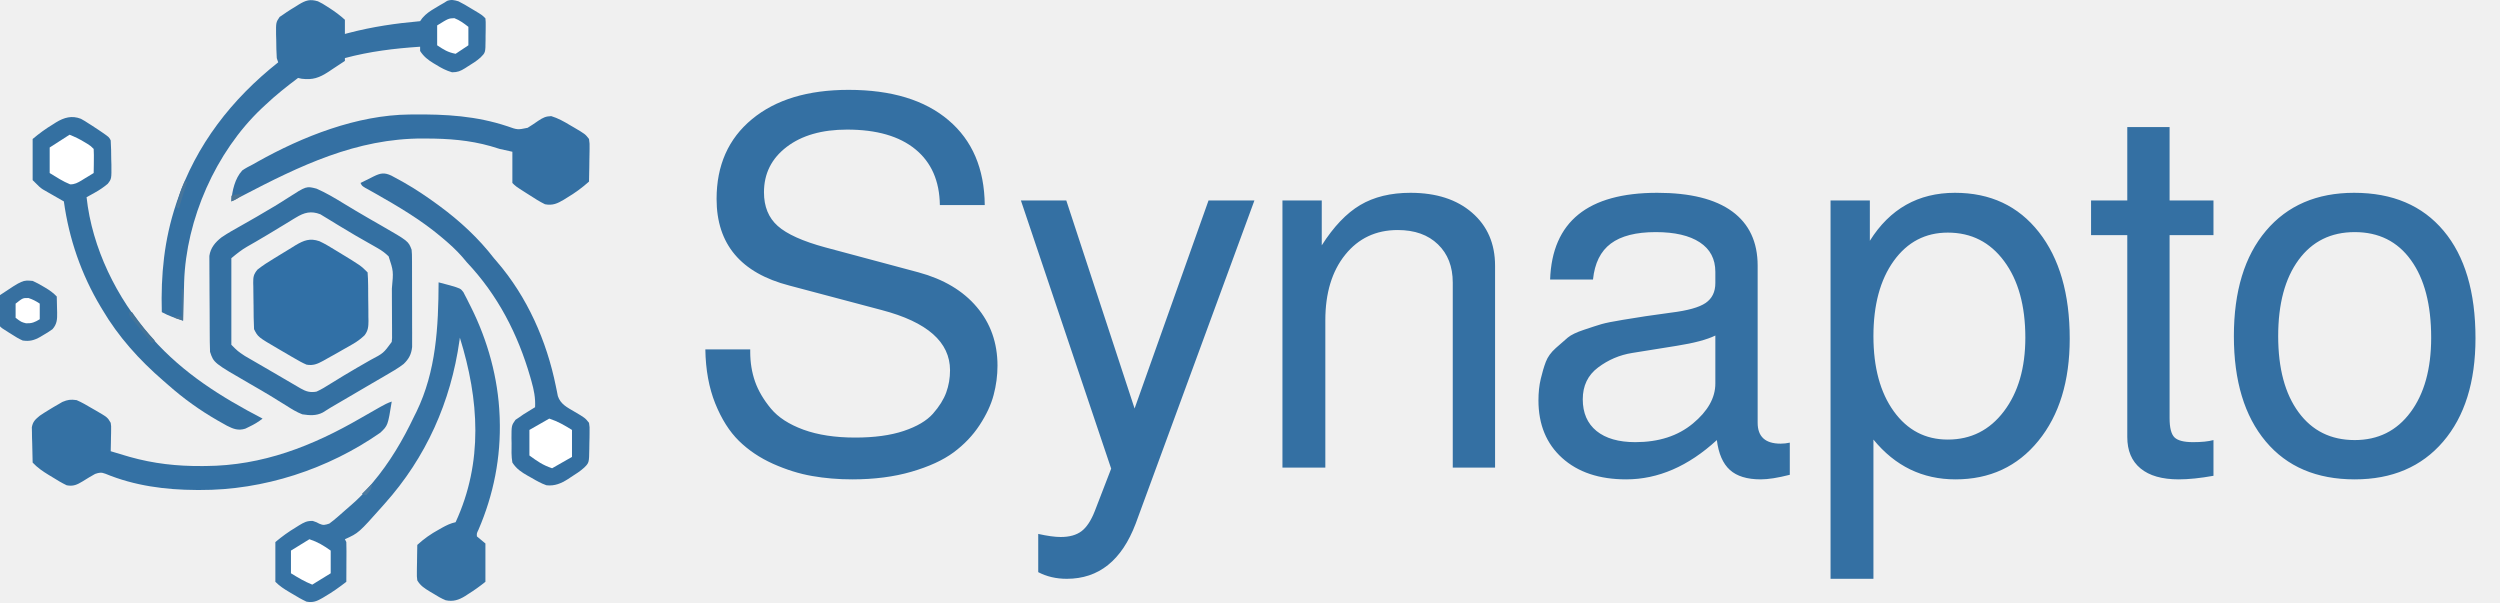
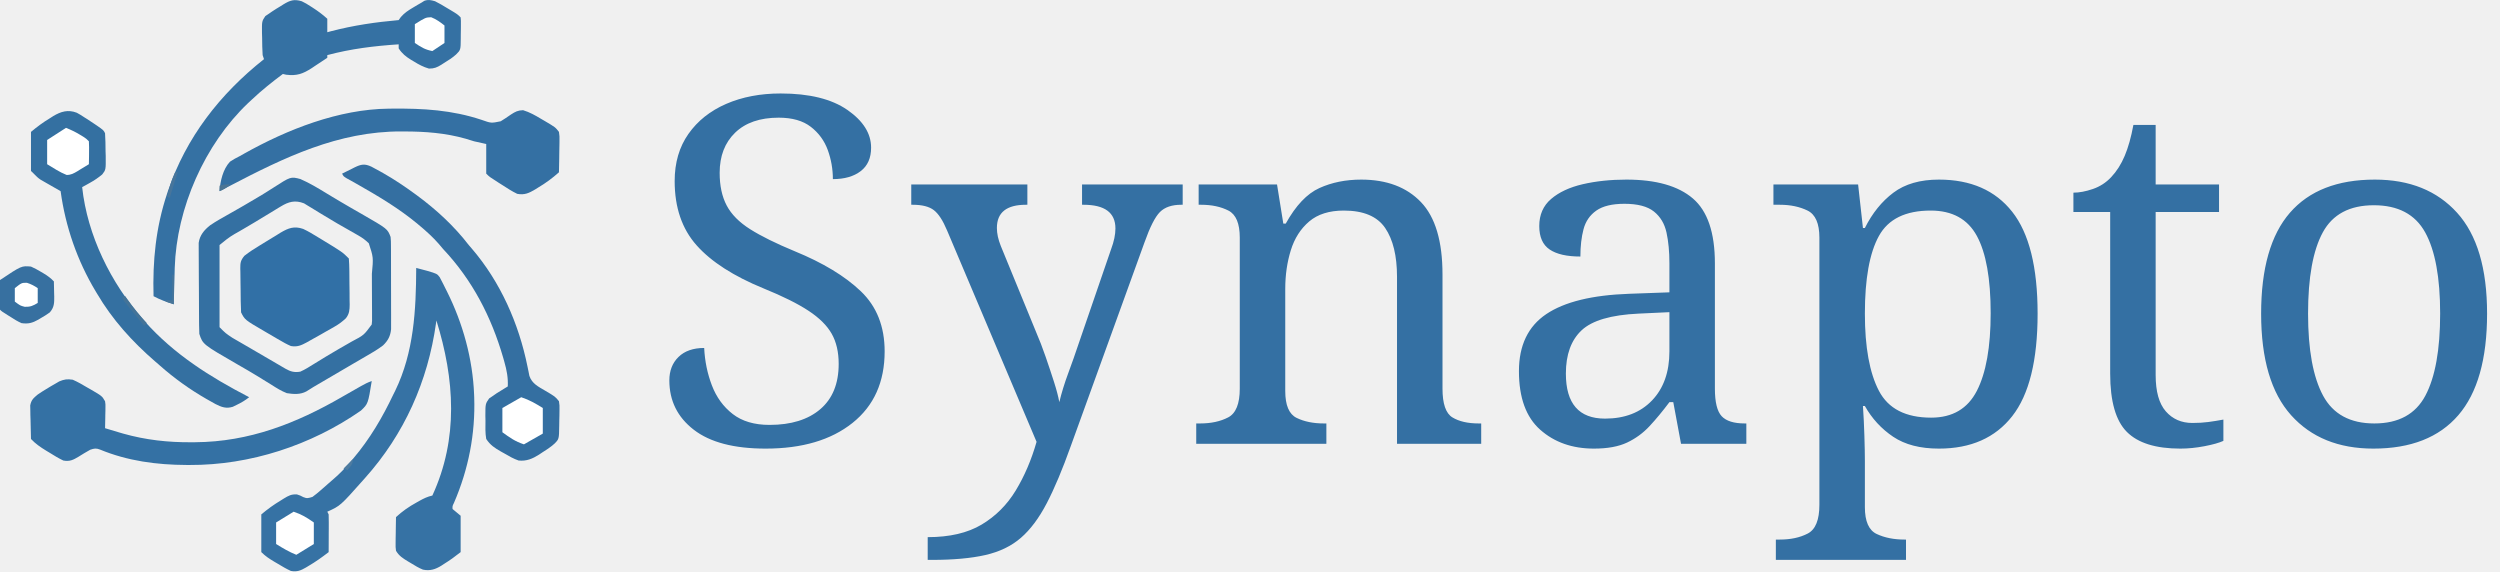
- <svg xmlns="http://www.w3.org/2000/svg" version="1.1" width="545.655" height="131.403" id="svg32" viewBox="0 0 545.655 131.403">
+ <svg xmlns="http://www.w3.org/2000/svg" version="1.1" width="575" height="131.403" id="svg32" viewBox="0 0 575 131.403">
  <defs id="defs32">
    <linearGradient id="swatch1">
      <stop style="stop-color:#000000;stop-opacity:1;" offset="0" id="stop1" />
    </linearGradient>
  </defs>
  <path d="m 95.723,61.622 c 0.536,0.139 1.072,0.282 1.608,0.427 0.297,0.077 0.595,0.158 0.905,0.239 2.28,0.672 2.28,0.672 2.903,1.478 0.124,0.239 0.248,0.477 0.372,0.725 0.139,0.27 0.279,0.536 0.424,0.812 0.142,0.288 0.282,0.573 0.431,0.87 0.223,0.443 0.223,0.443 0.452,0.895 3.649,7.314 5.904,15.474 6.227,23.674 0.009,0.214 0.015,0.424 0.025,0.644 0.285,8.392 -1.32,16.552 -4.65,24.262 -0.372,0.756 -0.372,0.756 -0.331,1.425 0.613,0.511 1.227,1.022 1.859,1.549 0,2.76 0,5.52 0,8.364 -1.252,1.001 -2.46,1.871 -3.813,2.711 -0.195,0.127 -0.387,0.254 -0.589,0.387 -1.385,0.855 -2.63,1.282 -4.272,0.929 -0.973,-0.397 -1.84,-0.914 -2.729,-1.471 -0.232,-0.136 -0.465,-0.276 -0.703,-0.415 -1.149,-0.7 -2.072,-1.264 -2.763,-2.45 -0.105,-0.852 -0.105,-0.852 -0.09,-1.815 0.003,-0.344 0.006,-0.691 0.009,-1.047 0.006,-0.359 0.015,-0.719 0.022,-1.087 0.006,-0.545 0.006,-0.545 0.012,-1.103 0.012,-0.898 0.028,-1.794 0.046,-2.692 1.465,-1.348 2.962,-2.398 4.706,-3.349 0.217,-0.124 0.431,-0.245 0.654,-0.372 1.004,-0.555 1.877,-0.991 3.005,-1.236 6.047,-13.11 5.136,-26.768 0.929,-40.272 -0.028,0.201 -0.056,0.406 -0.084,0.613 -1.887,13.401 -7.283,25.511 -16.335,35.631 -0.242,0.273 -0.242,0.273 -0.486,0.548 -5.189,5.839 -5.189,5.839 -8.188,7.196 0.102,0.204 0.204,0.409 0.31,0.62 0.028,0.654 0.034,1.304 0.031,1.958 -0.003,0.39 -0.003,0.778 -0.003,1.18 -0.003,0.613 -0.003,0.613 -0.009,1.236 0,0.415 -0.003,0.83 -0.003,1.245 -0.003,1.019 -0.009,2.035 -0.015,3.054 -1.512,1.168 -3.03,2.258 -4.684,3.216 -0.183,0.108 -0.362,0.217 -0.548,0.331 -1.214,0.703 -2.051,1.035 -3.442,0.79 -1.047,-0.474 -2.02,-1.05 -3.002,-1.645 -0.263,-0.155 -0.53,-0.31 -0.802,-0.471 -1.146,-0.682 -2.057,-1.267 -3.011,-2.221 0,-2.862 0,-5.725 0,-8.674 1.484,-1.239 2.853,-2.234 4.492,-3.216 0.226,-0.142 0.455,-0.285 0.688,-0.434 1.097,-0.657 1.698,-1.007 2.999,-0.954 0.805,0.266 0.805,0.266 1.444,0.613 0.858,0.39 1.252,0.245 2.15,-0.037 0.685,-0.505 1.304,-1.004 1.936,-1.567 0.177,-0.155 0.353,-0.31 0.536,-0.468 0.353,-0.31 0.709,-0.623 1.063,-0.936 0.427,-0.381 0.864,-0.753 1.298,-1.128 1.53,-1.32 2.869,-2.708 4.151,-4.266 0.133,-0.155 0.263,-0.313 0.4,-0.474 3.804,-4.492 6.685,-9.399 9.204,-14.705 0.142,-0.285 0.285,-0.567 0.431,-0.858 4.315,-8.878 4.795,-18.584 4.836,-28.261 z" fill="#3672a4" id="path3" style="opacity:1;stroke-width:0.31" />
  <path d="m 69.391,0.285 c 1.028,0.517 1.028,0.517 2.032,1.162 0.177,0.112 0.35,0.223 0.53,0.338 1.186,0.765 2.283,1.577 3.324,2.528 0,1.022 0,2.045 0,3.098 0.297,-0.077 0.595,-0.158 0.898,-0.239 5.139,-1.338 10.232,-2.085 15.52,-2.55 0.164,-0.229 0.325,-0.458 0.493,-0.694 0.84,-0.963 1.664,-1.502 2.76,-2.153 0.347,-0.208 0.697,-0.418 1.056,-0.632 0.474,-0.273 0.474,-0.273 0.957,-0.548 0.208,-0.133 0.415,-0.266 0.629,-0.403 0.948,-0.338 1.502,-0.18 2.469,0.093 0.936,0.458 1.822,0.985 2.711,1.53 0.356,0.211 0.356,0.211 0.719,0.427 1.741,1.044 1.741,1.044 2.457,1.76 0.071,0.753 0.071,0.753 0.062,1.688 -0.003,0.499 -0.003,0.499 -0.006,1.01 -0.009,0.524 -0.009,0.524 -0.019,1.056 0,0.353 -0.003,0.706 -0.006,1.069 -0.022,2.655 -0.022,2.655 -1.094,3.72 -0.849,0.768 -1.797,1.354 -2.773,1.952 -0.294,0.192 -0.294,0.192 -0.595,0.387 -1.028,0.632 -1.617,0.889 -2.85,0.895 -1.295,-0.378 -2.326,-0.92 -3.466,-1.633 -0.201,-0.118 -0.403,-0.239 -0.61,-0.359 -1.208,-0.737 -2.113,-1.45 -2.893,-2.661 0,-0.307 0,-0.613 0,-0.929 -5.635,0.375 -10.951,1.019 -16.418,2.478 0,0.204 0,0.409 0,0.62 -0.923,0.62 -1.856,1.23 -2.788,1.84 -0.26,0.173 -0.52,0.35 -0.787,0.53 -2.026,1.31 -3.429,1.828 -5.873,1.521 -0.384,-0.087 -0.384,-0.087 -0.774,-0.173 -2.478,1.859 -4.873,3.755 -7.125,5.886 -0.434,0.403 -0.434,0.403 -0.877,0.815 -9.963,9.467 -16.446,24.138 -16.865,37.89 -0.006,0.316 -0.006,0.316 -0.015,0.638 -0.006,0.223 -0.012,0.446 -0.019,0.678 -0.019,0.703 -0.037,1.406 -0.056,2.11 -0.015,0.48 -0.028,0.963 -0.04,1.444 -0.034,1.171 -0.065,2.342 -0.096,3.513 -1.62,-0.508 -3.144,-1.05 -4.647,-1.859 -0.229,-8.153 0.514,-15.765 3.098,-23.543 0.071,-0.22 0.146,-0.44 0.22,-0.663 4.176,-12.332 11.958,-22.295 22.084,-30.315 -0.102,-0.307 -0.204,-0.613 -0.31,-0.929 -0.096,-1.329 -0.099,-2.658 -0.118,-3.99 -0.015,-0.548 -0.015,-0.548 -0.034,-1.109 -0.028,-2.689 -0.028,-2.689 0.771,-3.878 0.307,-0.208 0.613,-0.412 0.929,-0.626 0.192,-0.133 0.387,-0.27 0.585,-0.406 0.657,-0.446 1.329,-0.852 2.01,-1.261 0.223,-0.142 0.449,-0.285 0.685,-0.434 1.496,-0.895 2.407,-1.217 4.154,-0.688 z" fill="#3571a3" id="path4" style="opacity:1;stroke-width:0.31" />
  <path d="m 69.082,41.176 c 2.069,0.898 4.005,2.057 5.923,3.234 1.76,1.069 3.522,2.125 5.307,3.15 0.325,0.189 0.651,0.378 0.985,0.57 0.629,0.359 1.255,0.719 1.883,1.078 5.951,3.426 5.951,3.426 6.657,5.288 0.081,0.982 0.081,0.982 0.084,2.159 0.003,0.214 0.003,0.427 0.006,0.651 0.003,0.709 0.003,1.416 0.003,2.125 0,0.493 0.003,0.988 0.003,1.481 0.003,1.035 0.003,2.069 0.003,3.104 -0.003,1.326 0.003,2.649 0.009,3.971 0.003,1.019 0.006,2.041 0.003,3.061 0,0.486 0.003,0.976 0.006,1.462 0.003,0.685 0,1.369 -0.003,2.051 0,0.39 0,0.778 0,1.177 -0.173,1.595 -0.703,2.59 -1.846,3.702 -1.261,0.973 -2.642,1.753 -4.018,2.55 -0.291,0.17 -0.579,0.338 -0.88,0.514 -0.638,0.372 -1.276,0.743 -1.918,1.115 -1.76,1.025 -3.519,2.06 -5.276,3.092 -0.592,0.347 -1.186,0.694 -1.778,1.041 -0.189,0.108 -0.375,0.22 -0.567,0.331 -0.508,0.297 -1.019,0.595 -1.527,0.895 -0.567,0.331 -1.128,0.682 -1.676,1.047 -1.437,0.762 -2.906,0.644 -4.483,0.406 -1.261,-0.489 -2.351,-1.165 -3.485,-1.896 -0.647,-0.4 -1.295,-0.799 -1.945,-1.196 -0.328,-0.204 -0.657,-0.412 -0.998,-0.623 -1.639,-1.013 -3.308,-1.967 -4.975,-2.927 -7.93,-4.579 -7.93,-4.579 -8.733,-6.989 -0.034,-0.697 -0.05,-1.397 -0.056,-2.094 0,-0.214 -0.003,-0.424 -0.006,-0.641 -0.006,-0.7 -0.009,-1.4 -0.012,-2.1 0,-0.242 -0.003,-0.48 -0.003,-0.728 -0.006,-1.267 -0.012,-2.534 -0.015,-3.801 -0.003,-1.307 -0.012,-2.615 -0.025,-3.922 -0.009,-1.007 -0.009,-2.014 -0.012,-3.02 0,-0.483 -0.003,-0.963 -0.009,-1.447 -0.009,-0.675 -0.009,-1.351 -0.006,-2.026 -0.003,-0.384 -0.003,-0.768 -0.006,-1.162 0.254,-1.763 1.261,-2.958 2.639,-4.043 1.431,-0.982 2.955,-1.812 4.464,-2.664 0.545,-0.313 1.094,-0.626 1.642,-0.936 0.533,-0.307 1.066,-0.61 1.598,-0.914 1.174,-0.675 2.339,-1.363 3.497,-2.063 0.35,-0.208 0.7,-0.418 1.059,-0.635 0.765,-0.465 1.515,-0.942 2.265,-1.428 4.005,-2.577 4.005,-2.577 6.22,-2.001 z m -4.501,6.31 c -0.18,0.108 -0.362,0.217 -0.551,0.328 -0.582,0.35 -1.165,0.709 -1.744,1.069 -0.403,0.242 -0.805,0.486 -1.208,0.728 -0.793,0.477 -1.583,0.957 -2.373,1.44 -0.92,0.561 -1.846,1.106 -2.779,1.642 -0.239,0.136 -0.477,0.276 -0.725,0.418 -0.421,0.242 -0.843,0.483 -1.267,0.725 -1.292,0.75 -2.258,1.537 -3.439,2.519 0,6.236 0,12.472 0,18.897 1.388,1.397 1.388,1.397 2.931,2.429 0.263,0.155 0.53,0.31 0.802,0.468 0.282,0.164 0.564,0.325 0.855,0.493 0.294,0.17 0.589,0.341 0.892,0.517 0.629,0.366 1.261,0.731 1.89,1.097 1.028,0.592 2.051,1.19 3.073,1.791 1.304,0.762 2.605,1.521 3.909,2.283 0.263,0.155 0.53,0.307 0.802,0.468 1.174,0.672 2.085,0.923 3.432,0.678 1.087,-0.483 2.072,-1.109 3.079,-1.741 0.601,-0.372 1.205,-0.737 1.806,-1.106 0.316,-0.192 0.629,-0.387 0.951,-0.585 1.97,-1.199 3.978,-2.336 5.979,-3.485 2.797,-1.468 2.797,-1.468 4.603,-3.925 0.09,-0.852 0.09,-0.852 0.071,-1.791 0,-0.359 0,-0.719 0,-1.09 -0.003,-0.384 -0.006,-0.771 -0.009,-1.171 -0.003,-0.397 -0.003,-0.793 -0.003,-1.202 -0.003,-1.053 -0.009,-2.107 -0.015,-3.16 -0.006,-1.075 -0.009,-2.153 -0.012,-3.228 0.356,-3.789 0.356,-3.789 -0.709,-7.041 -0.781,-0.747 -1.456,-1.252 -2.385,-1.781 -0.294,-0.167 -0.585,-0.338 -0.889,-0.511 -0.31,-0.177 -0.623,-0.353 -0.945,-0.536 -0.669,-0.381 -1.335,-0.762 -2.001,-1.143 -0.344,-0.195 -0.685,-0.39 -1.038,-0.592 -1.044,-0.604 -2.076,-1.227 -3.104,-1.856 -0.328,-0.198 -0.66,-0.4 -1.001,-0.604 -0.632,-0.384 -1.264,-0.771 -1.893,-1.162 -0.434,-0.26 -0.434,-0.26 -0.877,-0.527 -0.251,-0.155 -0.502,-0.307 -0.762,-0.468 -2.054,-0.799 -3.528,-0.393 -5.347,0.716 z" id="path5" fill="#3470a2" style="opacity:1;stroke-width:0.31" />
  <path d="m 89.4,24.993 c 0.251,-0.003 0.505,-0.006 0.762,-0.009 7.153,-0.068 13.77,0.307 20.613,2.584 2.187,0.778 2.187,0.778 4.387,0.328 0.805,-0.489 1.58,-1.019 2.354,-1.555 1.001,-0.654 1.577,-0.957 2.794,-0.998 1.512,0.462 2.776,1.177 4.126,1.989 0.26,0.152 0.52,0.3 0.79,0.458 2.503,1.475 2.503,1.475 3.333,2.543 0.139,0.994 0.139,0.994 0.121,2.153 0,0.204 -0.003,0.409 -0.006,0.62 -0.006,0.651 -0.022,1.301 -0.037,1.952 -0.006,0.443 -0.012,0.883 -0.015,1.326 -0.015,1.081 -0.037,2.162 -0.062,3.243 -1.518,1.36 -3.048,2.484 -4.802,3.522 -0.335,0.211 -0.335,0.211 -0.675,0.424 -1.422,0.843 -2.441,1.326 -4.126,1.01 -1.177,-0.57 -2.255,-1.261 -3.349,-1.976 -0.297,-0.186 -0.592,-0.372 -0.895,-0.564 -2.141,-1.366 -2.141,-1.366 -2.881,-2.107 0,-2.249 0,-4.498 0,-6.815 -1.379,-0.307 -1.379,-0.307 -2.788,-0.62 -0.654,-0.195 -1.304,-0.397 -1.955,-0.601 -4.672,-1.32 -9.241,-1.654 -14.077,-1.664 -0.226,-0.003 -0.455,-0.003 -0.691,-0.006 -14.529,-0.037 -26.898,5.966 -39.507,12.552 -0.771,0.4 -1.543,0.796 -2.32,1.18 0.161,-2.311 0.784,-5.046 2.395,-6.772 0.725,-0.499 1.465,-0.889 2.252,-1.282 0.35,-0.198 0.697,-0.397 1.056,-0.598 9.879,-5.536 21.706,-10.204 33.202,-10.319 z" fill="#3470a3" id="path6" style="opacity:1;stroke-width:0.31" />
  <path d="m 16.728,87.334 c 1.165,0.505 2.24,1.131 3.33,1.781 0.291,0.167 0.585,0.335 0.886,0.505 2.519,1.468 2.519,1.468 3.219,2.67 0.105,0.709 0.105,0.709 0.09,1.478 -0.003,0.412 -0.003,0.412 -0.009,0.833 -0.006,0.285 -0.015,0.57 -0.022,0.864 -0.006,0.434 -0.006,0.434 -0.012,0.88 -0.012,0.713 -0.028,1.428 -0.046,2.141 1.032,0.319 2.063,0.626 3.098,0.929 0.341,0.099 0.682,0.201 1.035,0.304 5.223,1.475 10.353,2.041 15.771,2.001 0.279,-0.003 0.555,-0.003 0.843,-0.006 12.394,-0.084 23.243,-4.331 33.865,-10.486 1.23,-0.713 2.466,-1.413 3.705,-2.113 0.201,-0.115 0.403,-0.229 0.61,-0.347 0.799,-0.452 1.537,-0.833 2.41,-1.125 -0.846,5.235 -0.846,5.235 -2.491,6.797 -11.422,7.965 -25.504,12.574 -39.407,12.506 -0.251,0 -0.502,0 -0.762,-0.003 -6.778,-0.031 -13.491,-0.917 -19.817,-3.535 -0.929,-0.356 -1.326,-0.282 -2.268,0.034 -0.923,0.511 -1.815,1.047 -2.708,1.614 -1.239,0.747 -2.051,1.137 -3.488,0.864 -1.094,-0.517 -2.11,-1.14 -3.135,-1.781 -0.279,-0.167 -0.555,-0.335 -0.84,-0.505 -1.301,-0.799 -2.407,-1.555 -3.46,-2.67 -0.046,-1.413 -0.071,-2.825 -0.096,-4.241 -0.012,-0.4 -0.028,-0.799 -0.04,-1.214 -0.006,-0.384 -0.009,-0.771 -0.015,-1.171 -0.006,-0.353 -0.015,-0.709 -0.025,-1.075 0.232,-1.273 0.747,-1.704 1.725,-2.522 0.651,-0.446 1.317,-0.87 1.995,-1.276 0.508,-0.31 0.508,-0.31 1.025,-0.623 0.331,-0.192 0.663,-0.384 1.007,-0.579 0.304,-0.177 0.607,-0.356 0.92,-0.539 1.19,-0.496 1.825,-0.576 3.107,-0.39 z" fill="#3471a4" id="path7" style="opacity:1;stroke-width:0.31" />
  <path d="m 17.658,25.929 c 0.607,0.322 1.171,0.672 1.741,1.056 0.288,0.18 0.288,0.18 0.579,0.362 0.576,0.366 1.143,0.743 1.707,1.128 0.201,0.136 0.406,0.276 0.613,0.415 1.515,1.053 1.515,1.053 1.865,1.753 0.099,1.366 0.099,2.735 0.115,4.105 0.019,0.57 0.019,0.57 0.037,1.152 0.031,3.147 0.031,3.147 -0.812,4.229 -0.914,0.756 -1.806,1.366 -2.844,1.936 -0.331,0.186 -0.663,0.369 -1.004,0.561 -0.251,0.133 -0.502,0.27 -0.759,0.409 1.193,11.096 6.592,22.05 13.94,30.359 0.139,0.158 0.279,0.319 0.424,0.483 6.775,7.627 15.049,12.81 24.048,17.484 -0.92,0.734 -1.843,1.276 -2.906,1.781 -0.282,0.139 -0.567,0.279 -0.858,0.421 -1.521,0.474 -2.599,0.074 -3.968,-0.623 C 49.12,92.69 48.664,92.433 48.209,92.173 47.967,92.037 47.723,91.897 47.472,91.758 43.612,89.54 40.071,86.996 36.738,84.05 36.382,83.737 36.025,83.428 35.666,83.118 30.415,78.576 25.83,73.511 22.305,67.508 22.2,67.331 22.094,67.158 21.986,66.978 17.754,59.921 15.056,52.118 13.941,43.964 13.789,43.878 13.637,43.794 13.482,43.704 12.789,43.311 12.095,42.911 11.404,42.512 11.165,42.378 10.927,42.242 10.682,42.103 10.45,41.969 10.217,41.833 9.976,41.694 9.765,41.573 9.551,41.452 9.334,41.325 8.675,40.867 8.675,40.867 7.126,39.318 c 0,-2.965 0,-5.929 0,-8.984 1.465,-1.224 2.819,-2.221 4.433,-3.194 0.22,-0.142 0.44,-0.282 0.666,-0.427 1.772,-1.069 3.432,-1.564 5.434,-0.784 z" fill="#3470a1" id="path8" style="opacity:1;stroke-width:0.31" />
  <path d="m 85.442,38.343 c 0.682,0.347 1.348,0.713 2.014,1.09 0.245,0.136 0.489,0.276 0.743,0.418 2.509,1.431 4.885,3.023 7.215,4.73 0.183,0.133 0.362,0.266 0.551,0.403 4.421,3.265 8.485,7.01 11.84,11.369 0.217,0.251 0.431,0.502 0.654,0.759 6.623,7.68 10.864,17.304 12.859,27.168 0.077,0.381 0.158,0.759 0.239,1.149 0.068,0.338 0.133,0.675 0.201,1.022 0.592,1.76 2.01,2.457 3.55,3.358 2.388,1.403 2.388,1.403 3.253,2.478 0.139,0.939 0.139,0.939 0.121,2.02 -0.003,0.387 -0.009,0.774 -0.012,1.174 -0.015,0.604 -0.015,0.604 -0.031,1.221 -0.006,0.409 -0.012,0.818 -0.019,1.239 -0.043,3.054 -0.043,3.054 -1.115,4.123 -0.889,0.805 -1.883,1.434 -2.893,2.072 -0.208,0.139 -0.412,0.279 -0.626,0.421 -1.506,0.954 -2.906,1.561 -4.718,1.36 -1.146,-0.403 -2.153,-0.97 -3.194,-1.586 -0.273,-0.152 -0.545,-0.304 -0.827,-0.458 -1.428,-0.815 -2.5,-1.502 -3.414,-2.912 -0.251,-1.385 -0.186,-2.776 -0.173,-4.182 -0.012,-0.567 -0.012,-0.567 -0.025,-1.146 0.006,-2.76 0.006,-2.76 0.87,-3.996 0.288,-0.195 0.579,-0.387 0.877,-0.589 0.294,-0.204 0.592,-0.412 0.895,-0.626 0.3,-0.183 0.598,-0.366 0.905,-0.555 0.304,-0.186 0.604,-0.375 0.917,-0.567 0.226,-0.139 0.455,-0.279 0.691,-0.421 0.096,-2.029 -0.239,-3.724 -0.793,-5.672 -0.087,-0.3 -0.17,-0.598 -0.257,-0.908 -2.711,-9.383 -7.085,-17.881 -13.819,-25.018 -0.356,-0.418 -0.713,-0.836 -1.066,-1.258 -1.289,-1.465 -2.708,-2.754 -4.201,-4.009 -0.186,-0.155 -0.369,-0.31 -0.561,-0.471 -4.399,-3.665 -9.238,-6.518 -14.207,-9.334 -0.208,-0.115 -0.412,-0.232 -0.623,-0.35 -0.517,-0.294 -1.041,-0.579 -1.561,-0.867 -0.706,-0.44 -0.706,-0.44 -1.016,-1.059 0.74,-0.372 1.481,-0.737 2.227,-1.103 0.208,-0.105 0.415,-0.211 0.632,-0.322 1.518,-0.731 2.323,-0.911 3.897,-0.167 z" fill="#346fa1" id="path9" style="opacity:1;stroke-width:0.31" />
  <path d="m 69.701,52.638 c 1.183,0.551 2.28,1.205 3.389,1.896 0.427,0.26 0.427,0.26 0.867,0.524 4.802,2.921 4.802,2.921 6.276,4.396 0.074,0.932 0.108,1.837 0.115,2.773 0.003,0.279 0.006,0.555 0.009,0.84 0.003,0.585 0.006,1.174 0.009,1.76 0.003,0.895 0.019,1.787 0.034,2.683 0.003,0.57 0.003,1.14 0.006,1.71 0.006,0.266 0.012,0.53 0.019,0.805 -0.009,1.267 -0.074,2.159 -0.87,3.175 -0.827,0.774 -1.583,1.341 -2.562,1.902 -0.319,0.183 -0.638,0.369 -0.967,0.558 -0.331,0.186 -0.66,0.372 -1.001,0.561 -0.328,0.189 -0.654,0.378 -0.991,0.57 -0.923,0.53 -1.853,1.047 -2.785,1.561 -0.239,0.136 -0.477,0.27 -0.722,0.409 -1.264,0.685 -2.184,1.081 -3.615,0.83 -0.926,-0.393 -1.784,-0.883 -2.652,-1.394 -0.245,-0.139 -0.489,-0.282 -0.74,-0.424 -0.731,-0.421 -1.459,-0.849 -2.184,-1.279 -0.208,-0.121 -0.412,-0.242 -0.626,-0.366 -4.405,-2.571 -4.405,-2.571 -5.26,-4.281 -0.09,-1.707 -0.096,-3.414 -0.108,-5.124 -0.006,-0.57 -0.012,-1.143 -0.025,-1.713 -0.019,-0.824 -0.025,-1.648 -0.028,-2.472 -0.009,-0.254 -0.015,-0.508 -0.022,-0.771 0.003,-1.341 0.053,-1.84 0.926,-2.918 1.155,-0.908 2.348,-1.682 3.609,-2.435 0.452,-0.273 0.901,-0.551 1.354,-0.83 0.843,-0.524 1.691,-1.038 2.54,-1.549 0.276,-0.17 0.548,-0.344 0.83,-0.52 1.812,-1.069 3.129,-1.574 5.173,-0.874 z" fill="#3170a6" id="path10" style="opacity:1;stroke-width:0.31" />
  <path d="m 7.125,61.312 c 0.809,0.366 1.499,0.722 2.246,1.18 0.189,0.112 0.378,0.223 0.573,0.335 0.929,0.551 1.707,1.112 2.447,1.893 0.025,0.898 0.043,1.794 0.059,2.692 0.006,0.251 0.015,0.505 0.022,0.765 0.019,1.478 0.003,2.509 -1.01,3.668 -0.697,0.502 -1.348,0.923 -2.091,1.335 C 9.185,73.291 9.002,73.403 8.813,73.517 7.469,74.279 6.487,74.543 4.957,74.323 4.086,73.945 3.312,73.465 2.515,72.947 2.308,72.817 2.097,72.687 1.883,72.554 0.393,71.618 0.393,71.618 0,71.225 0,68.976 0,66.727 0,64.41 4.944,61.114 4.944,61.114 7.125,61.312 Z" fill="#3770a0" id="path11" style="opacity:1;stroke-width:0.31" />
  <path d="m 15.179,29.404 c 1.162,0.465 2.1,0.911 3.157,1.549 0.266,0.161 0.533,0.319 0.805,0.483 0.685,0.446 0.685,0.446 1.304,1.066 0.046,0.901 0.059,1.772 0.037,2.67 0,0.251 -0.003,0.499 -0.006,0.753 -0.009,0.616 -0.019,1.23 -0.031,1.843 -0.688,0.424 -1.379,0.843 -2.072,1.258 -0.291,0.183 -0.291,0.183 -0.585,0.366 -0.843,0.499 -1.481,0.858 -2.472,0.846 -1.595,-0.635 -3.008,-1.583 -4.473,-2.469 0,-1.84 0,-3.68 0,-5.576 1.431,-0.92 2.862,-1.84 4.337,-2.788 z" id="path12" style="opacity:1;fill:#ffffff;fill-opacity:1;stroke-width:0.31" />
  <path d="m 119.886,91.361 c 1.914,0.638 3.256,1.422 4.957,2.478 0,1.942 0,3.885 0,5.886 -1.431,0.818 -2.862,1.636 -4.337,2.478 -2.045,-0.682 -3.231,-1.53 -4.957,-2.788 0,-1.84 0,-3.68 0,-5.576 1.431,-0.818 2.862,-1.636 4.337,-2.478 z" id="path13" style="opacity:1;fill:#ffffff;fill-opacity:1;stroke-width:0.31" />
  <path d="m 67.533,117.692 c 1.902,0.635 3.027,1.348 4.647,2.478 0,1.636 0,3.271 0,4.957 -1.329,0.818 -2.658,1.636 -4.027,2.478 -1.695,-0.678 -3.092,-1.524 -4.647,-2.478 0,-1.636 0,-3.271 0,-4.957 1.329,-0.818 2.658,-1.636 4.027,-2.478 z" id="path14" style="opacity:1;fill:#ffffff;fill-opacity:1;stroke-width:0.31" />
  <path d="m 99.169,3.963 c 1.19,0.465 2.054,1.112 3.061,1.896 0,1.329 0,2.661 0,4.027 -0.923,0.613 -1.843,1.23 -2.788,1.859 -1.747,-0.347 -2.568,-0.892 -4.027,-1.859 0,-1.431 0,-2.862 0,-4.337 2.472,-1.533 2.472,-1.533 3.755,-1.586 z" id="path15" style="opacity:1;fill:#ffffff;fill-opacity:1;stroke-width:0.31" />
  <path d="m 6.215,65.049 c 0.929,0.297 1.654,0.675 2.46,1.221 0,1.125 0,2.249 0,3.408 C 7.597,70.333 6.968,70.609 5.691,70.566 4.648,70.296 4.648,70.296 3.408,69.367 c 0,-1.022 0,-2.045 0,-3.098 1.583,-1.245 1.583,-1.245 2.807,-1.221 z" id="path16" style="opacity:1;fill:#ffffff;fill-opacity:1;stroke-width:0.31" />
  <path d="m 28.19,68.127 c 0.204,0 0.409,0 0.62,0 0.149,0.214 0.3,0.427 0.455,0.647 1.397,1.958 2.865,3.786 4.501,5.548 -0.204,0.204 -0.409,0.409 -0.62,0.62 C 32.493,74.143 31.843,73.341 31.192,72.541 30.916,72.204 30.916,72.204 30.631,71.857 30.365,71.528 30.365,71.528 30.092,71.191 29.844,70.89 29.844,70.89 29.594,70.581 29.358,70.286 29.358,70.286 29.12,69.986 28.946,69.769 28.773,69.552 28.593,69.329 28.19,68.747 28.19,68.747 28.19,68.127 Z" fill="#437398" id="path22" style="opacity:1;stroke-width:0.31" />
  <path d="m 40.272,39.627 c 0.204,0 0.409,0 0.62,0 -0.056,0.164 -0.112,0.331 -0.17,0.502 -0.601,1.784 -1.155,3.578 -1.688,5.384 -0.204,-0.102 -0.409,-0.204 -0.62,-0.31 0.493,-1.93 1.016,-3.767 1.859,-5.576 z" fill="#47759b" id="path25" style="opacity:1;stroke-width:0.31" />
  <path d="m 39.652,63.17 c 0.102,0 0.204,0 0.31,0 0,2.249 0,4.498 0,6.815 -0.613,-0.204 -1.227,-0.409 -1.859,-0.62 0,-0.102 0,-0.204 0,-0.31 0.511,0 1.022,0 1.549,0 0,-1.942 0,-3.885 0,-5.886 z" fill="#497598" id="path26" style="opacity:1;stroke-width:0.31" />
  <path d="m 81.163,105.611 c 0,1.211 -0.468,1.586 -1.239,2.478 -0.307,-0.102 -0.613,-0.204 -0.929,-0.31 0.716,-0.716 1.431,-1.431 2.168,-2.168 z" fill="#4d7ba0" id="path31" style="opacity:1;stroke-width:0.31" />
  <path d="m 52.973,42.415 c -0.833,0.697 -1.44,1.202 -2.478,1.549 0,-0.409 0,-0.818 0,-1.239 0.908,-0.304 1.537,-0.335 2.478,-0.31 z" fill="#4c7594" id="path32" style="opacity:1;stroke-width:0.31" />
-   <text xml:space="preserve" style="font-size:111.28px;writing-mode:lr-tb;direction:ltr;opacity:1;fill:#3470a3;fill-opacity:1;stroke-width:0.58" x="148.607" y="102.067" id="text1">
-     <tspan id="tspan1" x="148.607" y="102.067" style="font-style:normal;font-variant:normal;font-weight:normal;font-stretch:normal;font-size:111.28px;font-family:FreeSans;-inkscape-font-specification:FreeSans;fill:#3470a3;fill-opacity:1;stroke-width:0.58">Synapto</tspan>
-   </text>
+   <path d="M176.094 103.18Q165.188 103.18 159.568 98.84Q153.949 94.5 153.949 87.49Q153.949 84.151 156.063 82.093Q158.177 80.034 161.961 80.034Q162.184 84.596 163.741 88.658Q165.299 92.72 168.526 95.224Q171.754 97.727 176.984 97.727Q184.44 97.727 188.668 94.111Q192.897 90.494 192.897 83.706Q192.897 79.589 191.283 76.751Q189.67 73.913 185.942 71.465Q182.214 69.017 175.648 66.346Q165.299 62.118 160.236 56.442Q155.173 50.767 155.173 41.642Q155.173 35.299 158.344 30.792Q161.516 26.286 167.024 23.893Q172.533 21.5 179.543 21.5Q189.447 21.5 194.9 25.284Q200.353 29.068 200.353 33.964Q200.353 37.525 197.96 39.361Q195.567 41.197 191.561 41.197Q191.561 37.747 190.393 34.52Q189.225 31.293 186.498 29.179Q183.772 27.064 179.098 27.064Q172.644 27.064 169.083 30.514Q165.522 33.964 165.522 39.75Q165.522 44.202 167.136 47.262Q168.749 50.322 172.533 52.715Q176.316 55.107 182.77 57.778Q192.563 61.784 198.016 67.014Q203.468 72.244 203.468 80.813Q203.468 91.384 196.068 97.282Q188.668 103.18 176.094 103.18Z M213.372 123.544Q220.939 123.544 225.78 120.651Q230.621 117.758 233.625 112.806Q236.63 107.854 238.41 101.622L217.823 52.993Q216.377 49.543 214.763 48.319Q213.15 47.095 209.923 47.095H209.589V42.421H236.296V47.095H235.962Q229.285 47.095 229.285 52.436Q229.285 54.328 230.176 56.554L238.299 76.362Q239.412 78.921 240.469 81.981Q241.526 85.041 242.416 87.823Q243.307 90.605 243.641 92.497Q244.419 89.27 245.699 85.82Q246.979 82.371 248.092 79.032L255.547 57.333Q256.549 54.662 256.549 52.548Q256.549 47.095 249.204 47.095H248.871V42.421H272.017V47.095H271.683Q268.456 47.095 266.787 48.764Q265.118 50.433 263.226 55.775L246.311 102.512Q243.418 110.636 240.747 115.755Q238.077 120.874 234.794 123.711Q231.511 126.549 226.615 127.662Q221.718 128.774 214.374 128.774H213.372Z M275.133 102.067V97.394H276.023Q279.807 97.394 282.477 96.002Q285.148 94.612 285.148 89.381V54.662Q285.148 49.766 282.533 48.43Q279.918 47.095 276.245 47.095H275.689V42.421H293.716L295.163 51.435H295.719Q299.169 45.203 303.454 43.256Q307.738 41.308 313.079 41.308Q321.87 41.308 326.822 46.483Q331.774 51.657 331.774 63.119V89.381Q331.774 94.612 334.055 96.002Q336.337 97.394 340.12 97.394H340.677V102.067H321.314V63.676Q321.314 56.442 318.588 52.436Q315.861 48.43 309.073 48.43Q304.065 48.43 301.117 50.934Q298.168 53.438 296.888 57.555Q295.608 61.673 295.608 66.458V89.938Q295.608 94.834 298.223 96.114Q300.838 97.394 304.511 97.394H305.067V102.067Z M366.605 103.18Q359.149 103.18 354.253 98.84Q349.356 94.5 349.356 85.375Q349.356 76.473 355.644 72.244Q361.931 68.016 374.728 67.57L383.965 67.237V60.56Q383.965 56.554 383.297 53.493Q382.629 50.433 380.404 48.653Q378.178 46.872 373.615 46.872Q369.387 46.872 367.161 48.43Q364.936 49.988 364.212 52.715Q363.489 55.441 363.489 59.002Q358.815 59.002 356.423 57.388Q354.03 55.775 354.03 51.991Q354.03 48.096 356.757 45.76Q359.483 43.423 364.045 42.365Q368.608 41.308 374.061 41.308Q384.298 41.308 389.362 45.648Q394.425 49.988 394.425 60.56V89.381Q394.425 94.055 395.983 95.724Q397.541 97.394 401.324 97.394H401.658V102.067H386.635L384.855 92.497H383.965Q381.628 95.613 379.402 98.005Q377.176 100.398 374.228 101.789Q371.279 103.18 366.605 103.18ZM369.164 96.281Q375.952 96.281 379.959 92.108Q383.965 87.935 383.965 80.813V71.799L376.843 72.133Q367.384 72.578 363.767 75.972Q360.151 79.366 360.151 85.932Q360.151 96.281 369.164 96.281Z M408.446 128.774V124.101H409.336Q413.12 124.101 415.791 122.71Q418.461 121.319 418.461 116.088V54.662Q418.461 49.766 415.735 48.43Q413.009 47.095 409.336 47.095H407.89V42.421H427.364L428.477 52.436H428.922Q431.481 47.318 435.487 44.313Q439.493 41.308 445.947 41.308Q456.964 41.308 462.806 48.709Q468.649 56.109 468.649 72.133Q468.649 88.269 462.806 95.724Q456.964 103.18 445.947 103.18Q439.493 103.18 435.432 100.454Q431.37 97.727 428.922 93.387H428.477Q428.699 96.615 428.81 100.231Q428.922 103.848 428.922 105.962V116.645Q428.922 121.541 431.648 122.821Q434.374 124.101 438.047 124.101H438.38V128.774ZM444.167 96.058Q451.512 96.058 454.683 89.882Q457.854 83.706 457.854 72.022Q457.854 60.115 454.683 54.273Q451.512 48.43 444.056 48.43Q435.376 48.43 432.149 54.273Q428.922 60.115 428.922 72.133Q428.922 83.706 432.149 89.882Q435.376 96.058 444.167 96.058Z M501.476 103.18Q493.019 103.18 489.18 99.341Q485.341 95.502 485.341 85.932V48.764H476.883V44.313Q478.886 44.313 481.335 43.478Q483.783 42.644 485.563 40.752Q487.455 38.749 488.679 35.856Q489.903 32.962 490.682 28.734H495.801V42.421H510.379V48.764H495.801V86.266Q495.801 91.941 498.138 94.612Q500.475 97.282 504.258 97.282Q506.261 97.282 507.93 97.06Q509.6 96.837 511.38 96.503V101.4Q509.933 102.067 507.04 102.624Q504.147 103.18 501.476 103.18Z M545.877 103.18Q533.859 103.18 526.959 95.502Q520.06 87.823 520.06 72.133Q520.06 56.554 526.681 48.931Q533.302 41.308 546.211 41.308Q558.229 41.308 565.128 48.931Q572.028 56.554 572.028 72.133Q572.028 87.823 565.407 95.502Q558.785 103.18 545.877 103.18ZM546.1 97.394Q554.446 97.394 557.84 90.995Q561.234 84.596 561.234 72.133Q561.234 59.67 557.784 53.438Q554.334 47.206 545.988 47.206Q537.642 47.206 534.248 53.438Q530.854 59.67 530.854 72.133Q530.854 84.596 534.304 90.995Q537.754 97.394 546.1 97.394Z" fill="#3470a3" id="path33" style="opacity:1;stroke-width:0.31" />
</svg>
